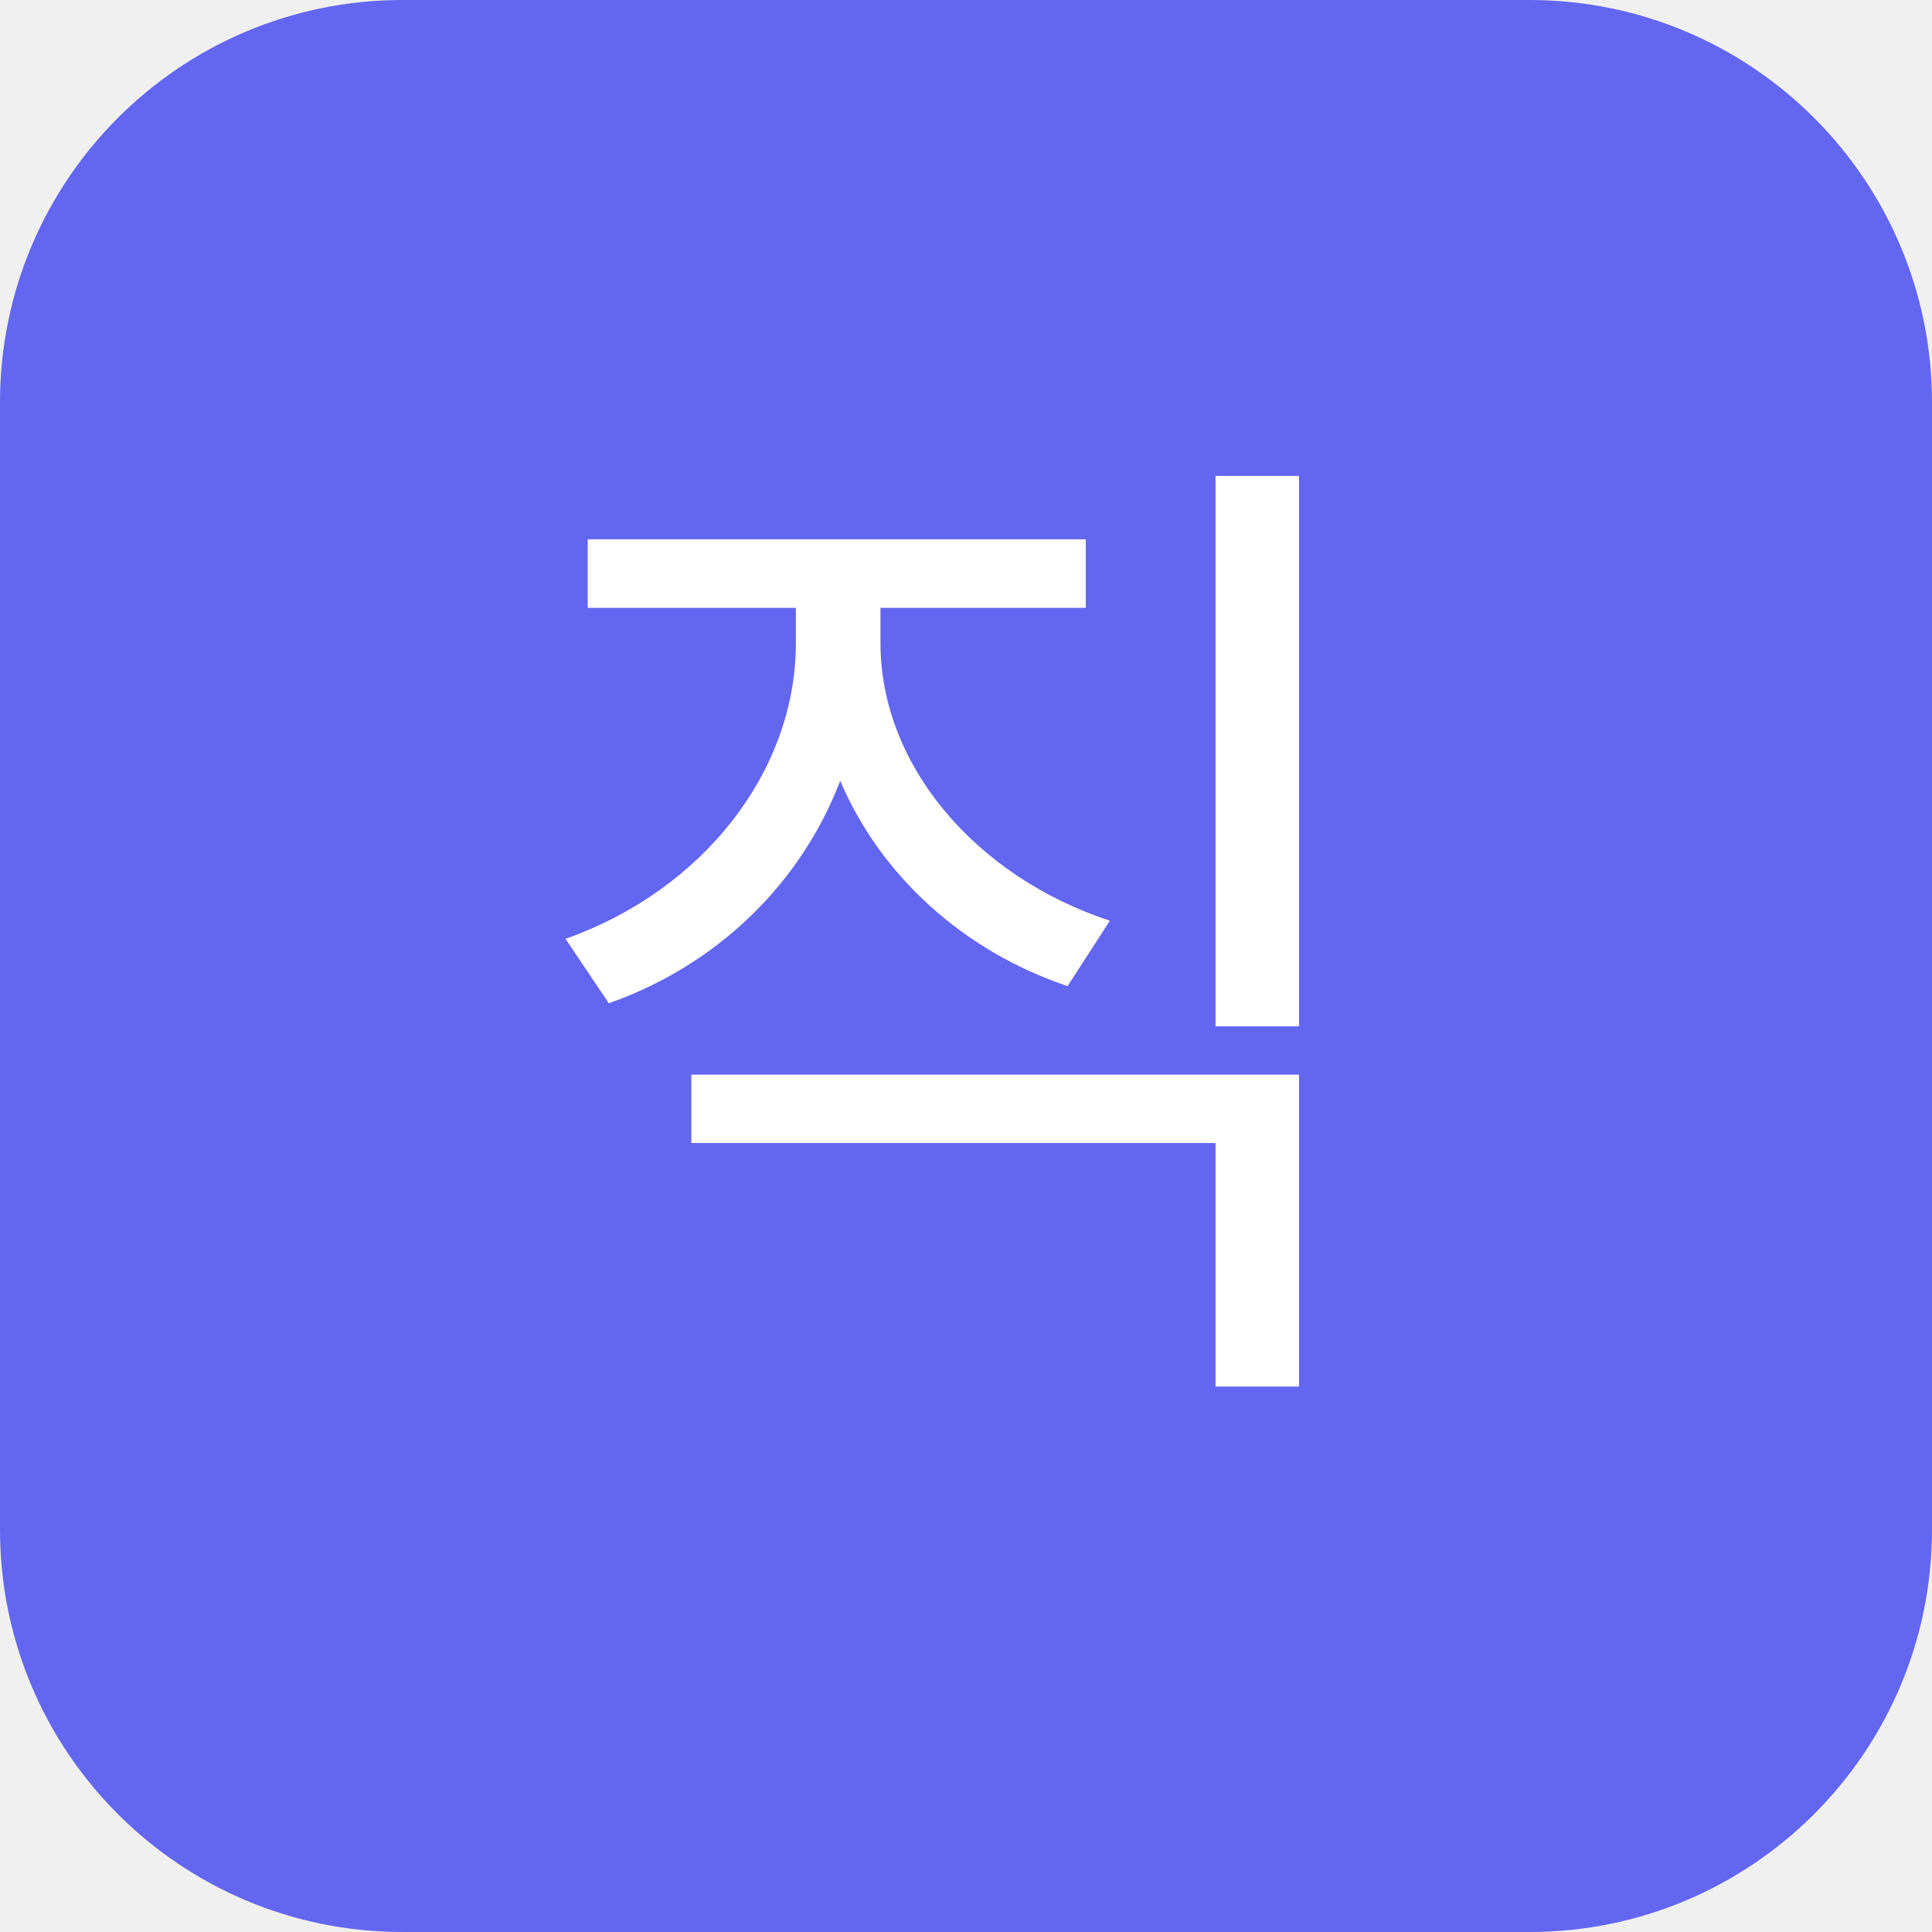
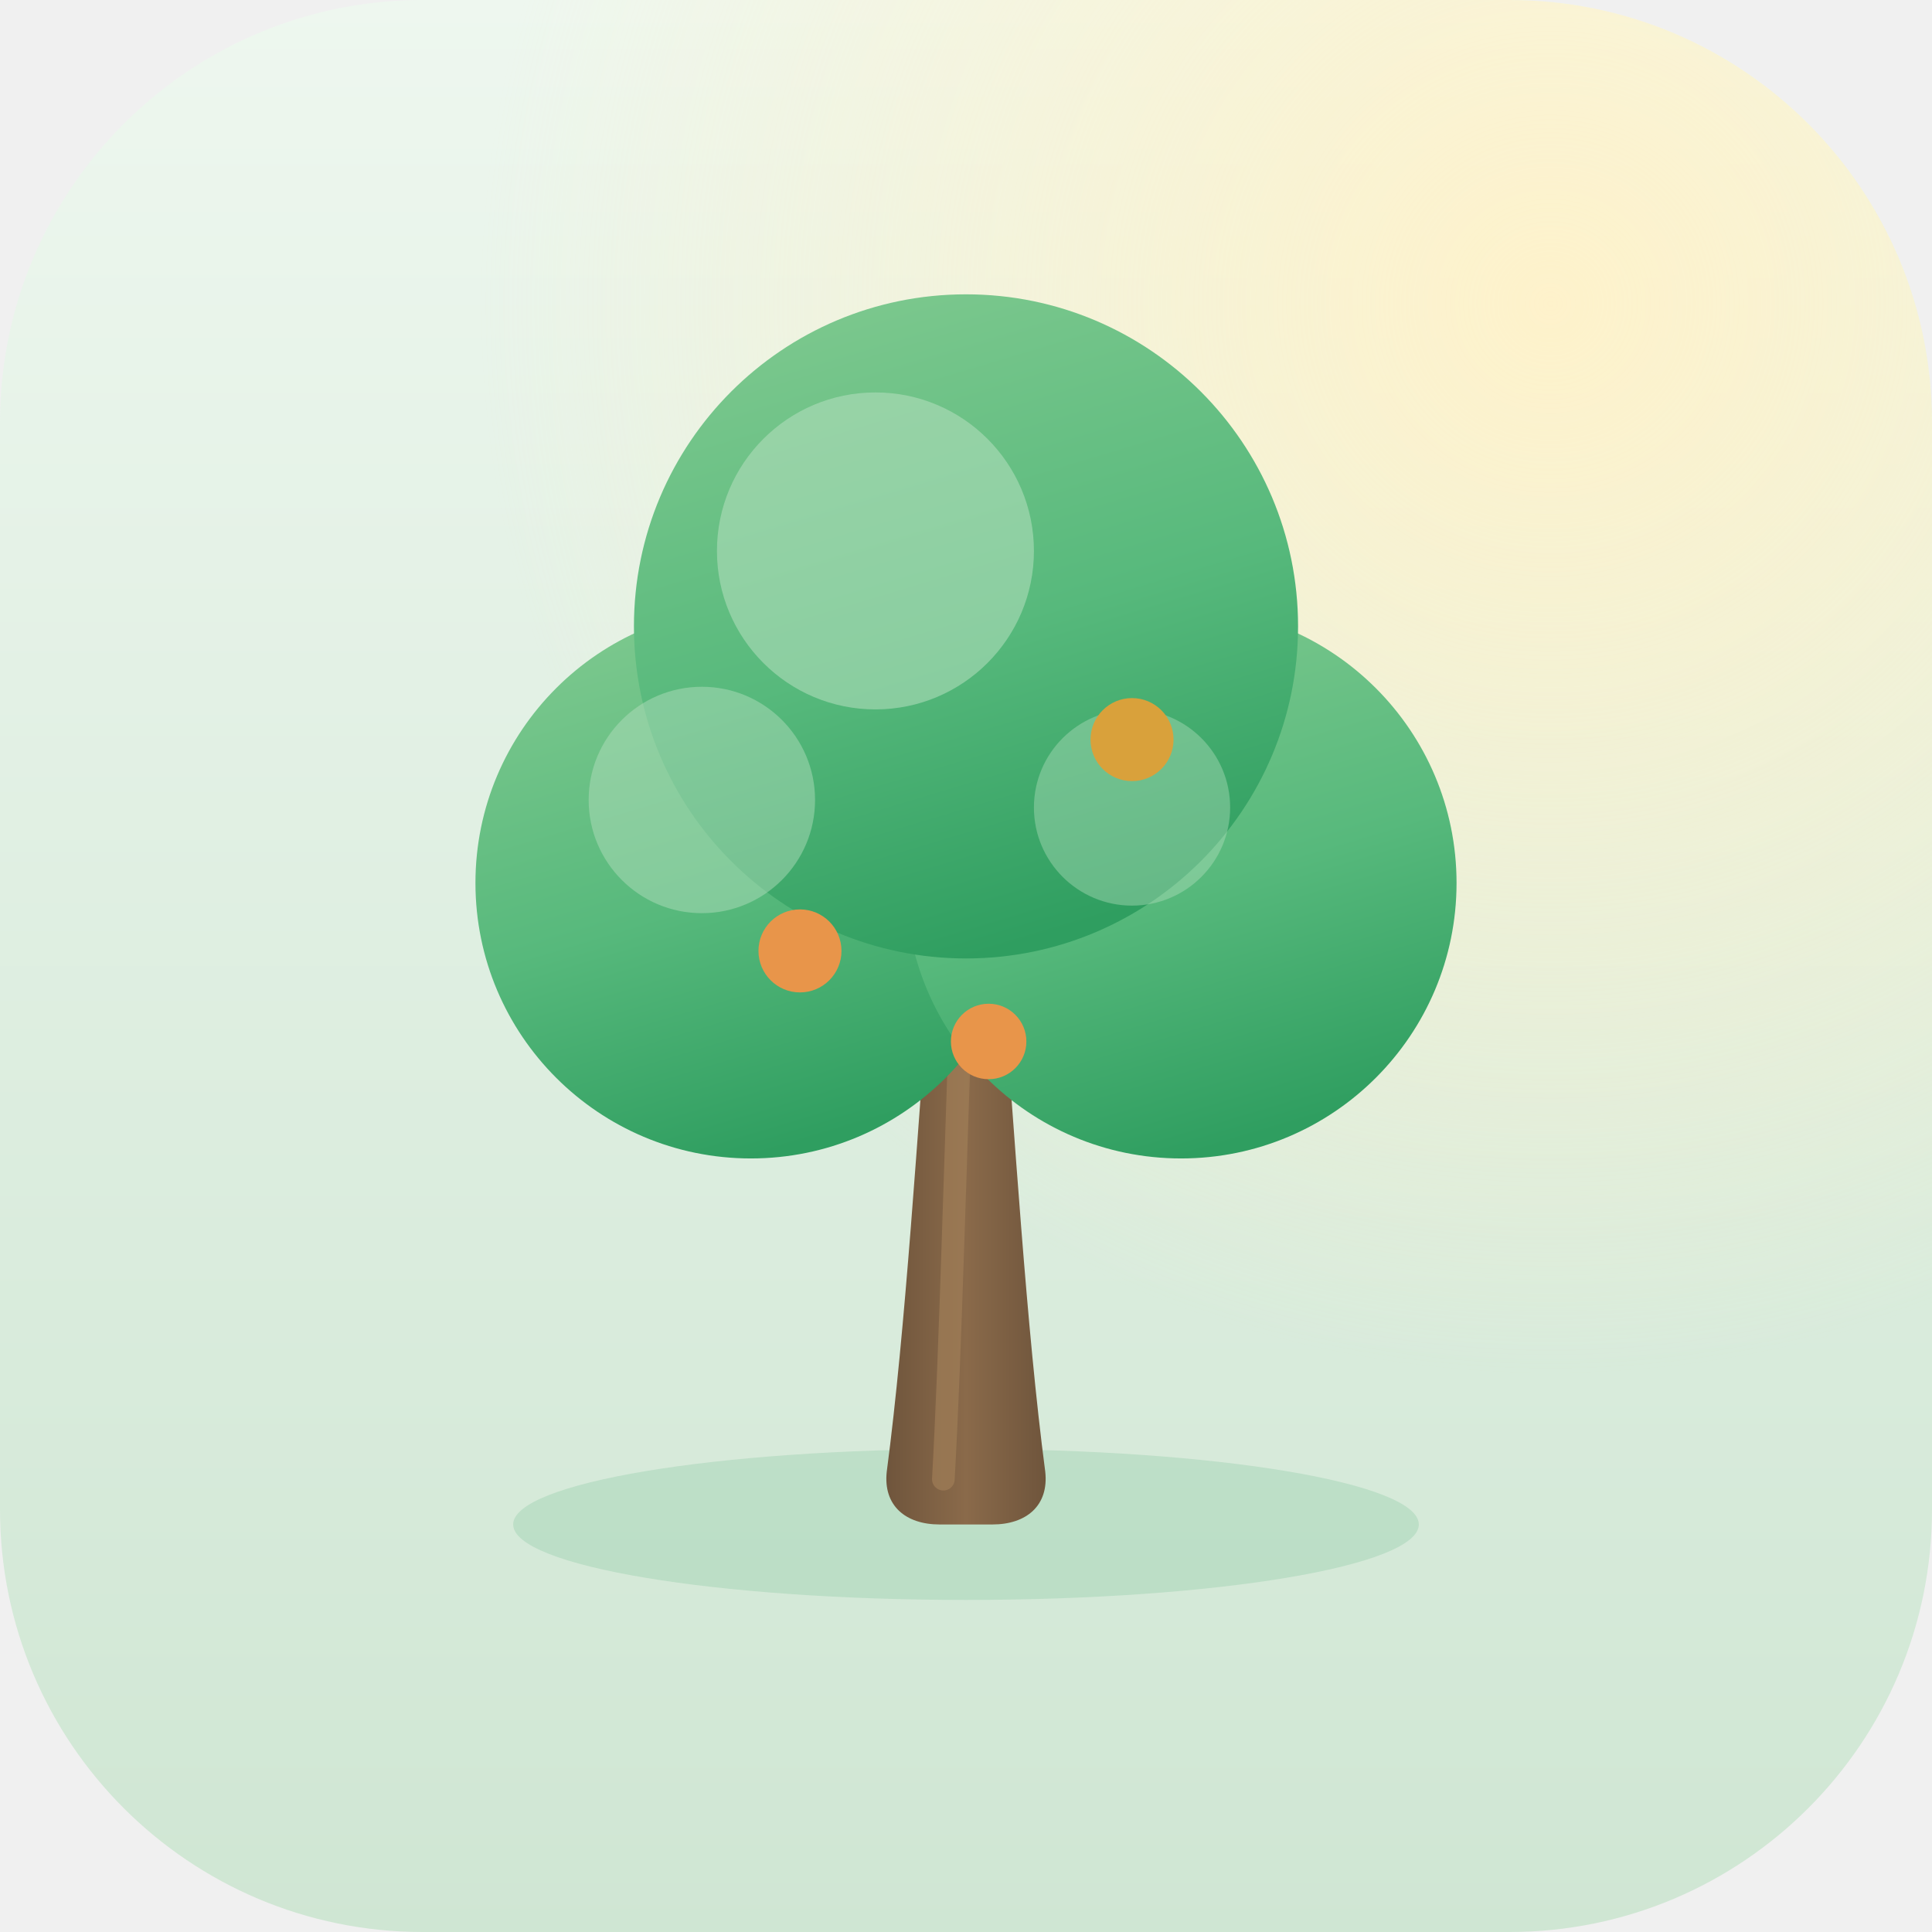
- <svg xmlns="http://www.w3.org/2000/svg" width="192" height="192" viewBox="0 0 192 192">
-   <rect width="192" height="192" rx="40" fill="#6366f1" />
-   <text x="96" y="130" font-size="100" text-anchor="middle" font-family="sans-serif" fill="white">직</text>
+ <svg xmlns="http://www.w3.org/2000/svg" width="192" height="192" viewBox="0 0 512 512">
+   <defs>
+     <linearGradient id="bg" x1="0" y1="0" x2="0" y2="1">
+       <stop offset="0" stop-color="#eef7ef" />
+       <stop offset="1" stop-color="#cfe6d3" />
+     </linearGradient>
+     <radialGradient id="sun" cx="0.8" cy="0.16" r="0.55">
+       <stop offset="0" stop-color="#fff2c9" stop-opacity="0.95" />
+       <stop offset="1" stop-color="#fff2c9" stop-opacity="0" />
+     </radialGradient>
+     <linearGradient id="leaf" x1="0.2" y1="0" x2="0.5" y2="1">
+       <stop offset="0" stop-color="#7fc98f" />
+       <stop offset="0.55" stop-color="#57b97c" />
+       <stop offset="1" stop-color="#2f9e60" />
+     </linearGradient>
+     <linearGradient id="trunk" x1="0" y1="0" x2="1" y2="0">
+       <stop offset="0" stop-color="#6f553c" />
+       <stop offset="0.5" stop-color="#8a6a4a" />
+       <stop offset="1" stop-color="#6f553c" />
+     </linearGradient>
+   </defs>
+   <rect width="512" height="512" rx="112" fill="url(#bg)" />
+   <rect width="512" height="512" rx="112" fill="url(#sun)" />
+   <ellipse cx="256" cy="404" rx="120" ry="20" fill="#2f9e60" opacity="0.15" />
+   <path d="M247 250 C243 302 240 352 235 390 C234 399 240 404 249 404 L263 404 C272 404 278 399 277 390 C272 352 269 302 265 250 Z" fill="url(#trunk)" />
+   <path d="M255 258 C253 310 252 356 250 392" stroke="#a07d57" stroke-width="6" stroke-linecap="round" fill="none" opacity="0.7" />
+   <circle cx="199" cy="234" r="73" fill="url(#leaf)" />
+   <circle cx="313" cy="234" r="73" fill="url(#leaf)" />
+   <circle cx="256" cy="166" r="88" fill="url(#leaf)" />
+   <circle cx="232" cy="146" r="42" fill="#b7e0c0" opacity="0.55" />
+   <circle cx="186" cy="212" r="30" fill="#b7e0c0" opacity="0.45" />
+   <circle cx="300" cy="214" r="26" fill="#b7e0c0" opacity="0.4" />
+   <circle cx="212" cy="252" r="11" fill="#e8954a" />
+   <circle cx="300" cy="196" r="11" fill="#d9a13b" />
+   <circle cx="262" cy="276" r="10" fill="#e8954a" />
</svg>
